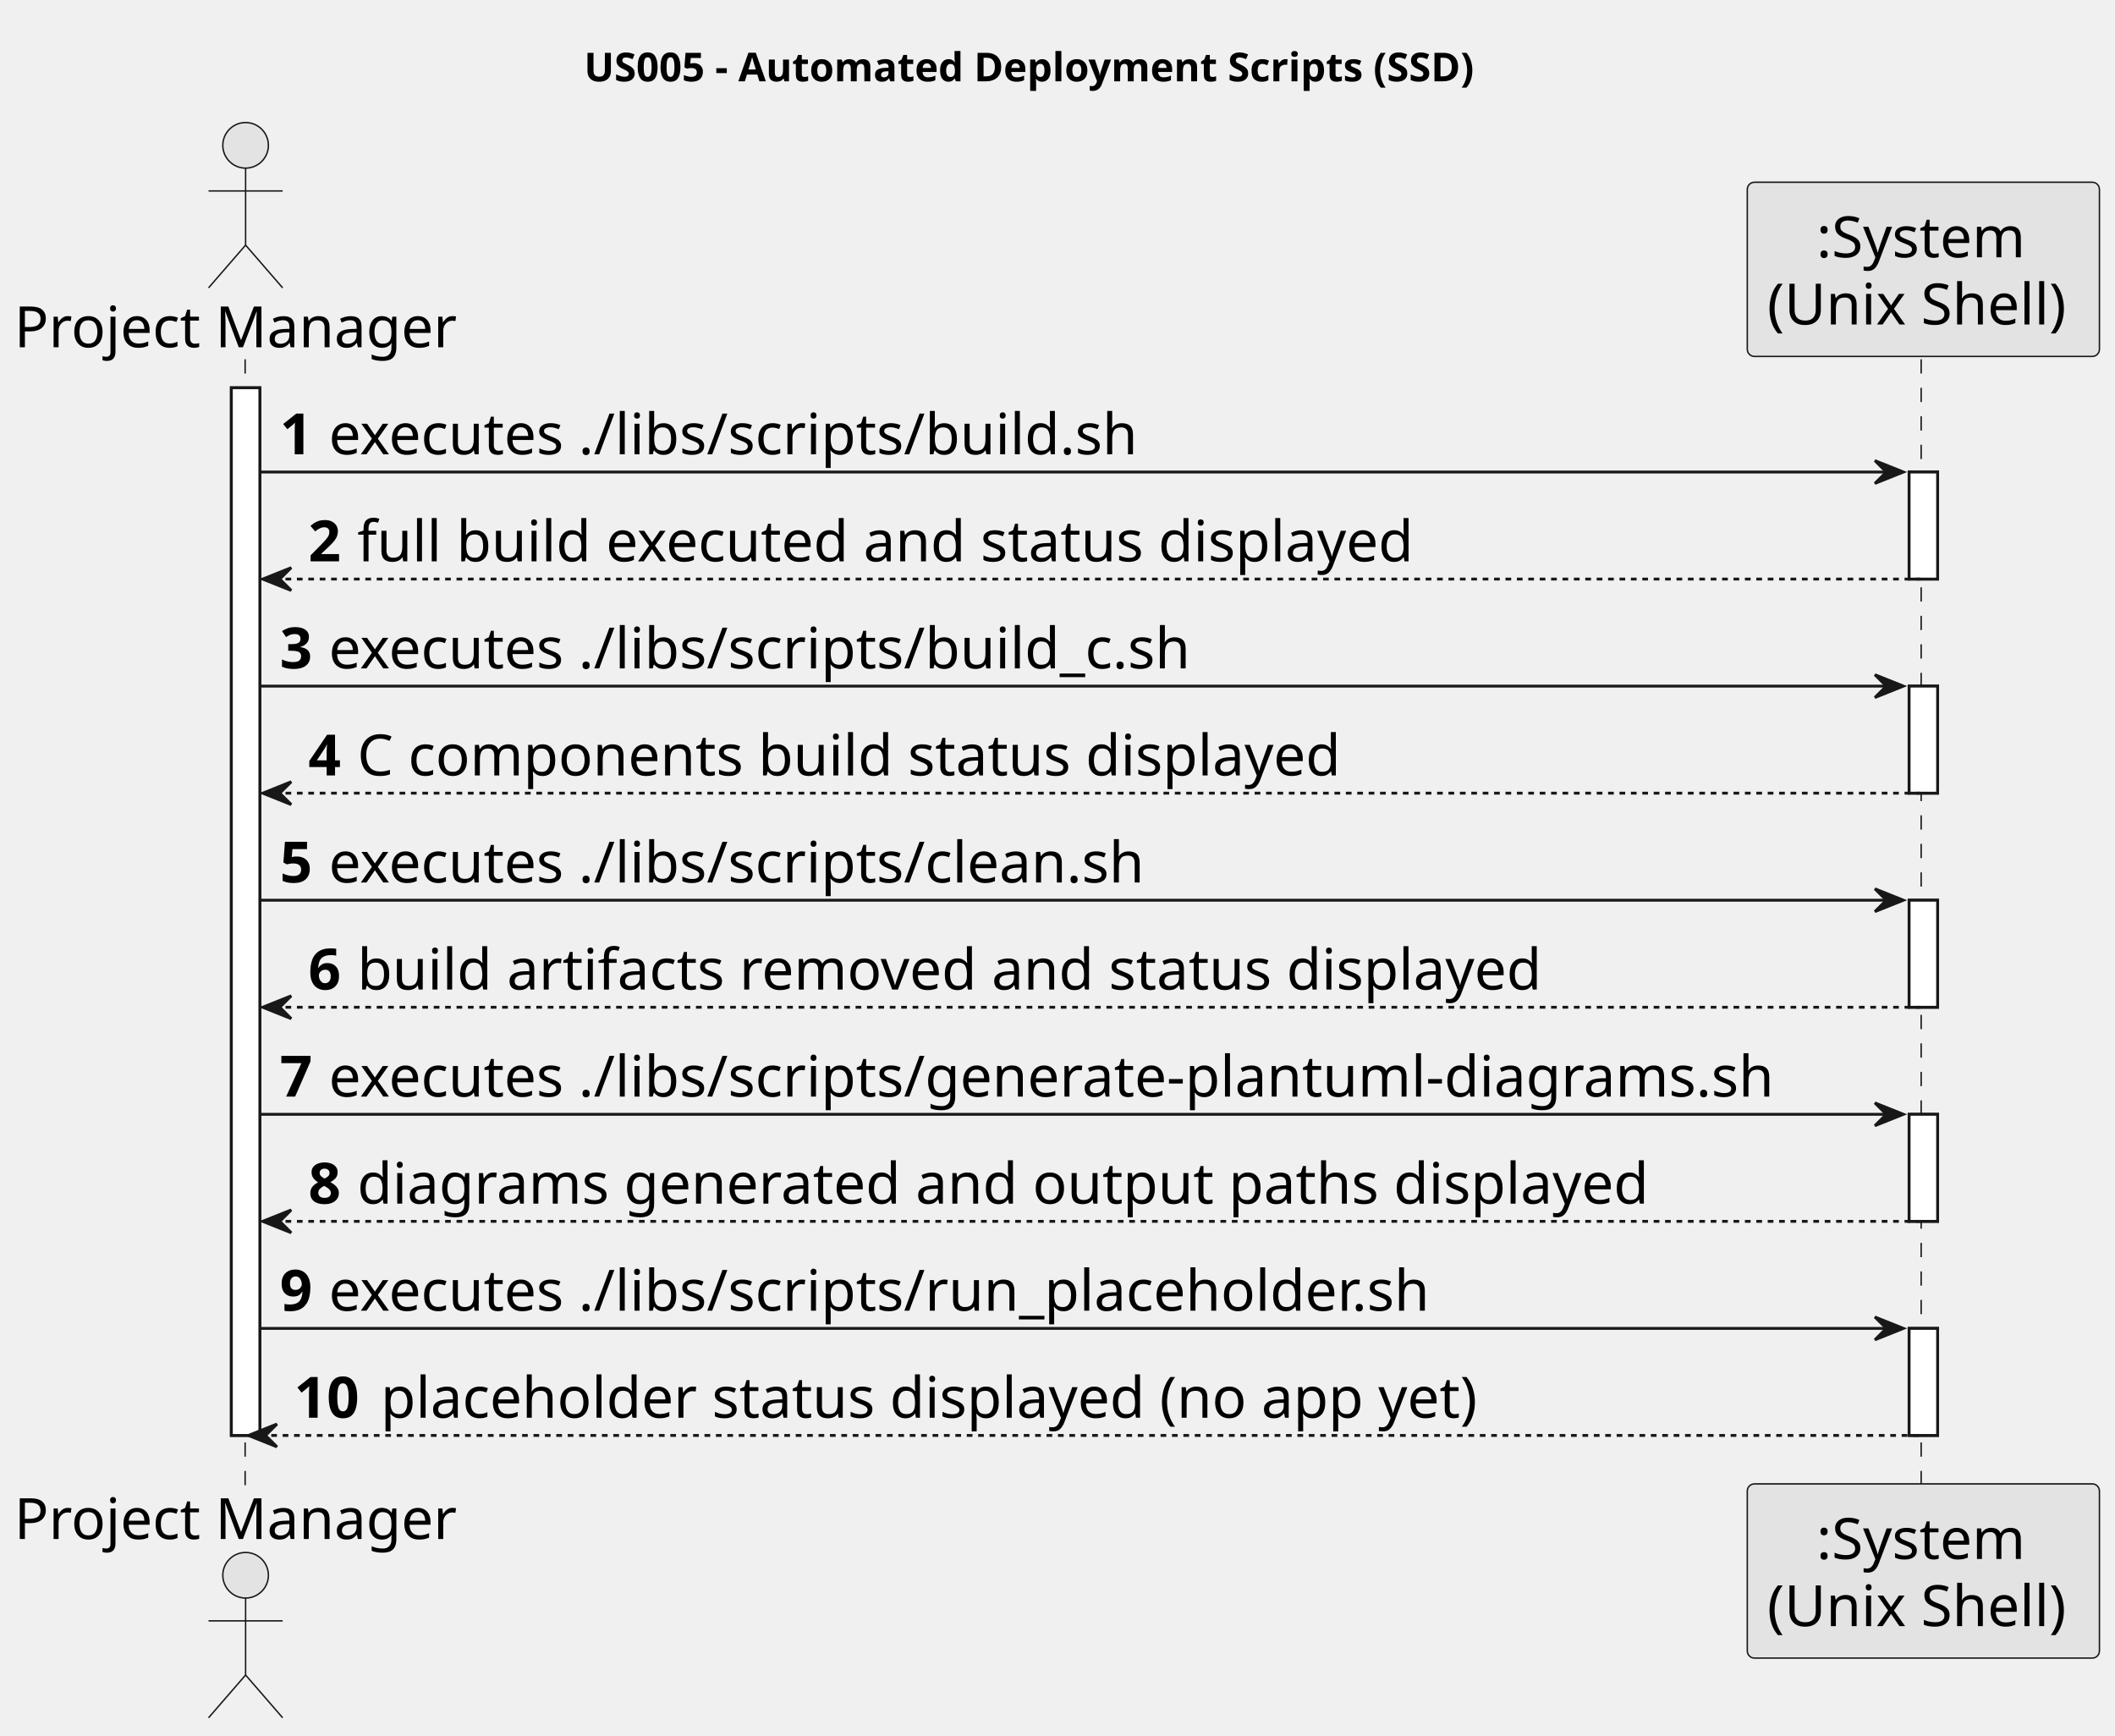
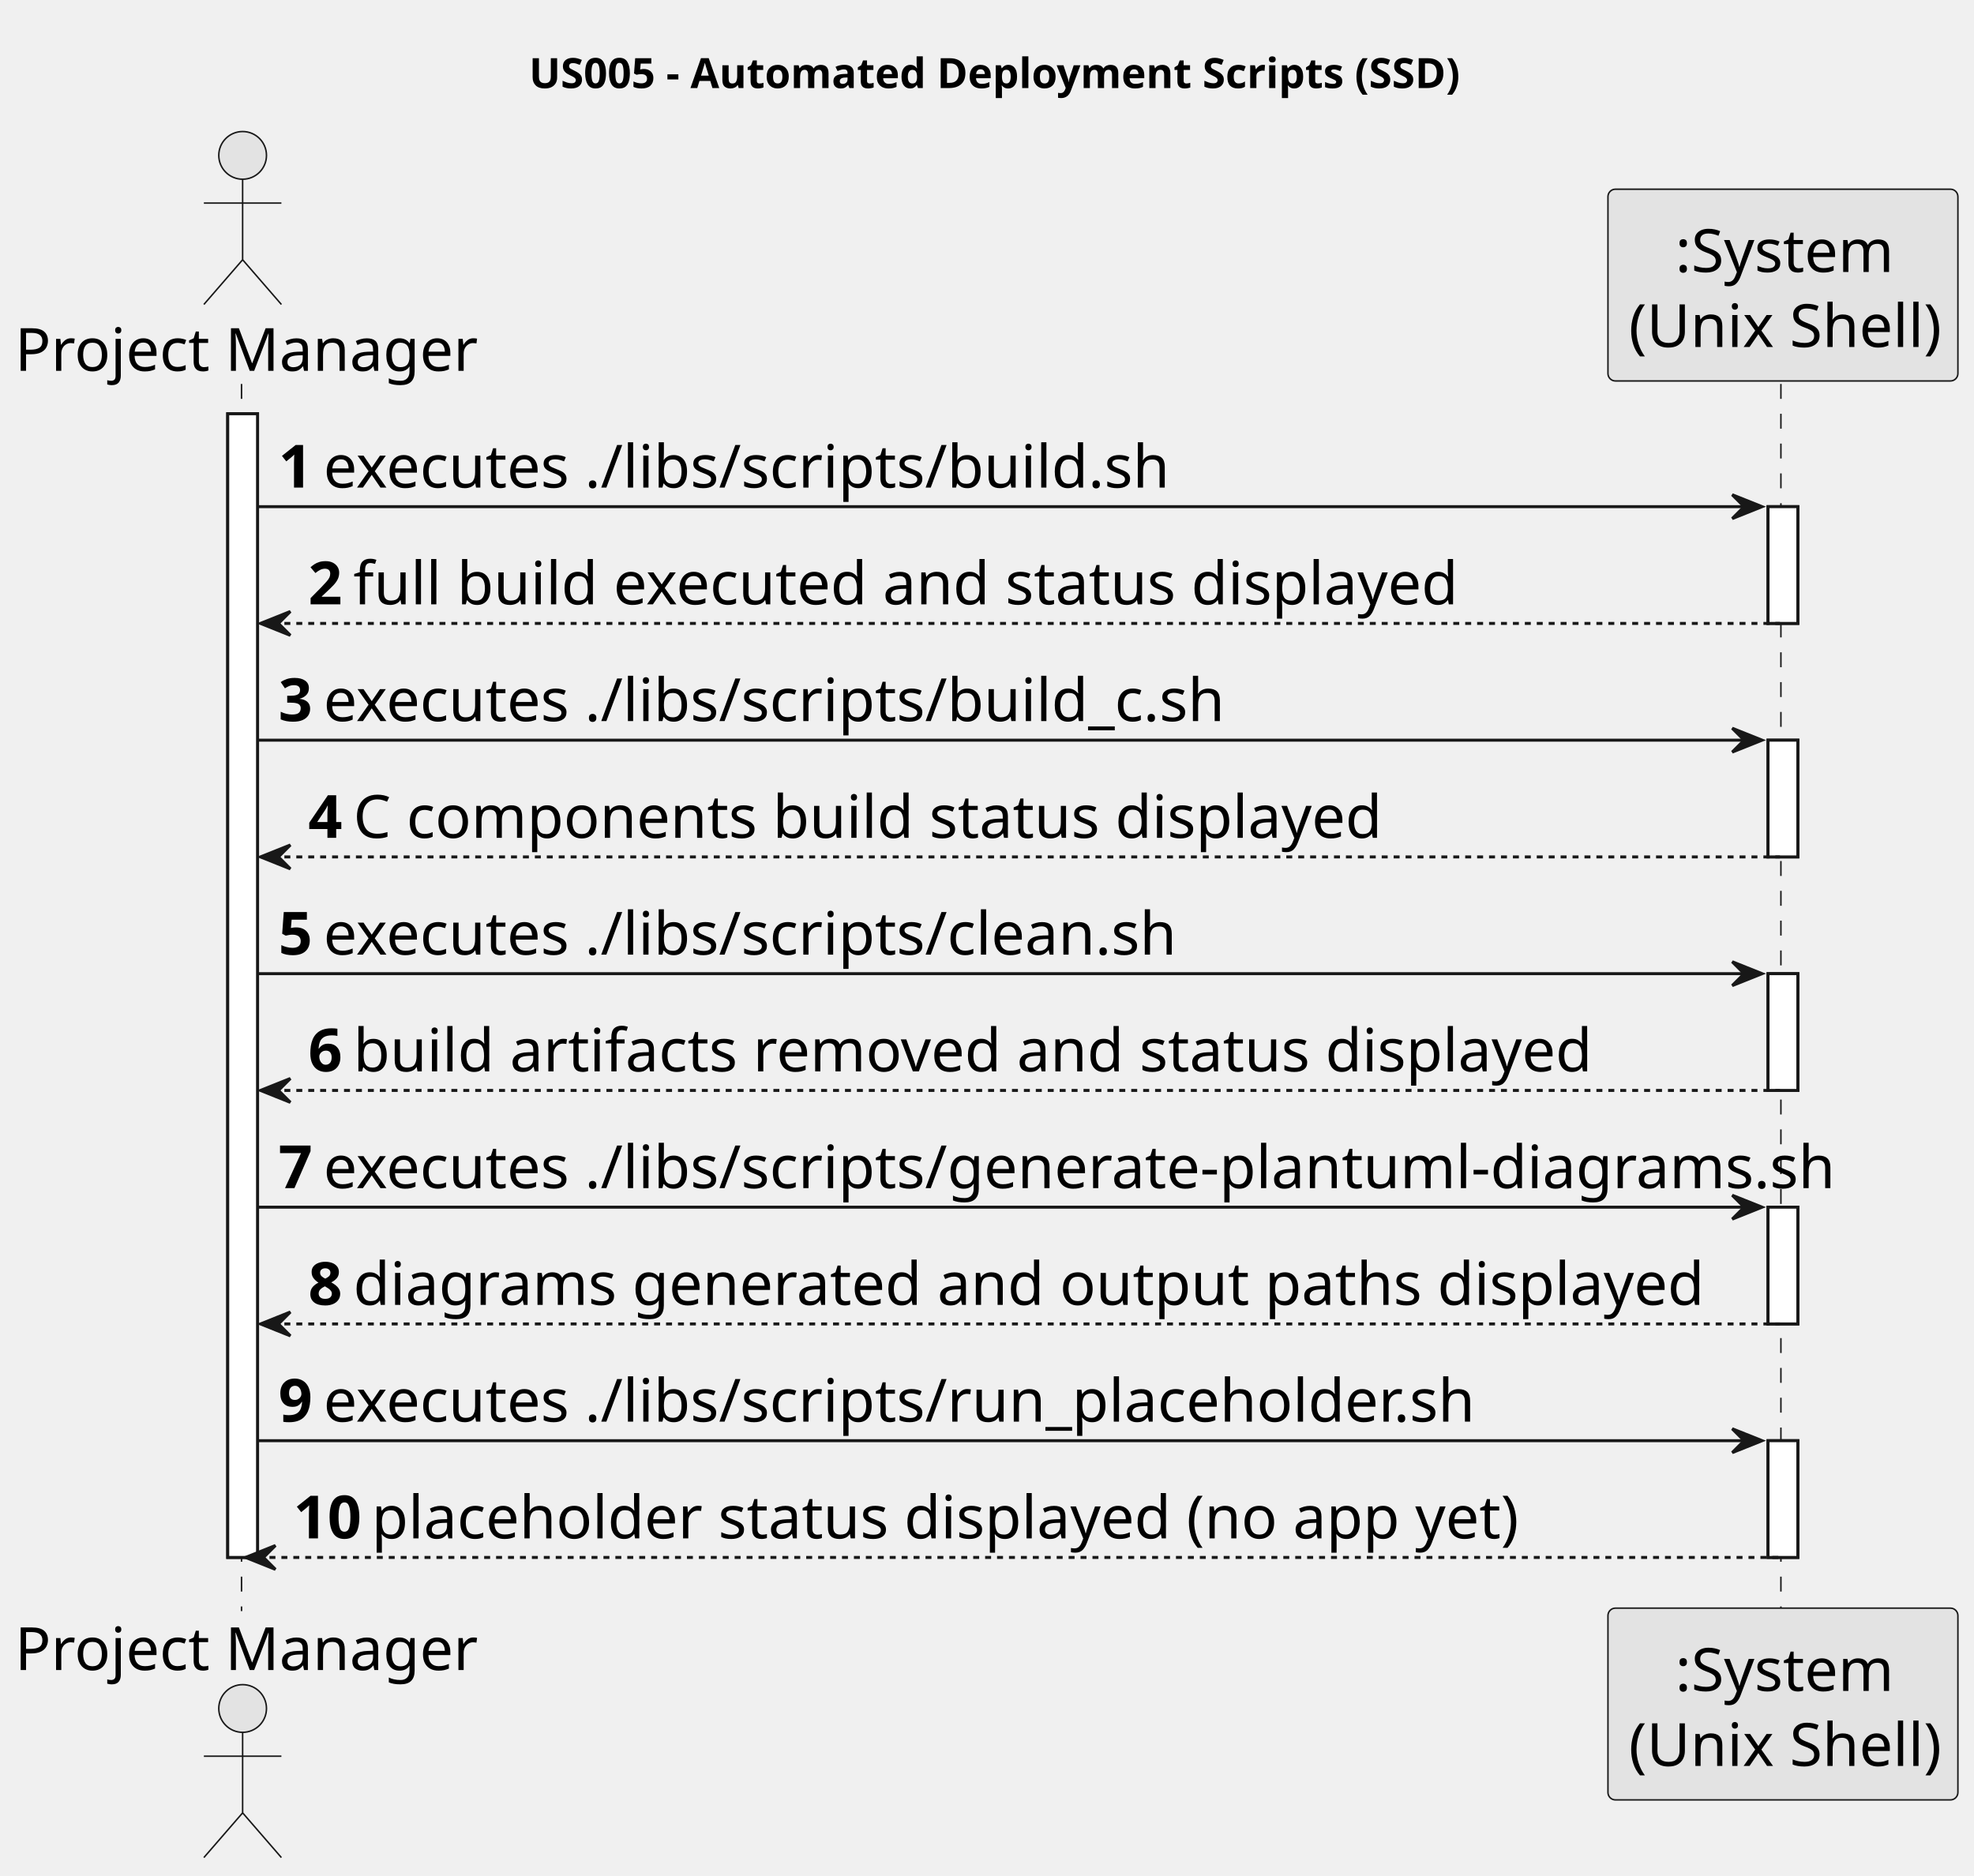
- <svg xmlns="http://www.w3.org/2000/svg" contentStyleType="text/css" data-diagram-type="SEQUENCE" height="609px" preserveAspectRatio="none" style="width:742px;height:609px;background:#FFFFFF;" version="1.1" viewBox="0 0 742 609" width="742px" zoomAndPan="magnify">
+ <svg xmlns="http://www.w3.org/2000/svg" contentStyleType="text/css" data-diagram-type="SEQUENCE" height="629px" preserveAspectRatio="none" style="width:662px;height:629px;background:#FFFFFF;" version="1.1" viewBox="0 0 662 629" width="662px" zoomAndPan="magnify">
  <defs />
  <g>
-     <text fill="#000000" font-family="sans-serif" font-size="14" font-weight="bold" lengthAdjust="spacing" textLength="330.695" x="204.922" y="28.535">US005 - Automated Deployment Scripts (SSD)</text>
+     <text fill="#000000" font-family="sans-serif" font-size="14" font-weight="bold" lengthAdjust="spacing" textLength="305.724" x="177.44" y="29.533">US005 - Automated Deployment Scripts (SSD)</text>
    <g>
-       <rect fill="#FFFFFF" height="367.547" style="stroke:#181818;stroke-width:1;" width="10" x="81.164" y="136.043" />
+       <rect fill="#FFFFFF" height="383.562" style="stroke:#181818;stroke-width:1;" width="10" x="76.369" y="138.766" />
    </g>
    <g>
-       <rect fill="#FFFFFF" height="37.555" style="stroke:#181818;stroke-width:1;" width="10" x="669.769" y="165.598" />
+       <rect fill="#FFFFFF" height="39.156" style="stroke:#181818;stroke-width:1;" width="10" x="592.924" y="169.922" />
    </g>
    <g>
-       <rect fill="#FFFFFF" height="37.555" style="stroke:#181818;stroke-width:1;" width="10" x="669.769" y="240.707" />
+       <rect fill="#FFFFFF" height="39.156" style="stroke:#181818;stroke-width:1;" width="10" x="592.924" y="248.234" />
    </g>
    <g>
-       <rect fill="#FFFFFF" height="37.555" style="stroke:#181818;stroke-width:1;" width="10" x="669.769" y="315.816" />
+       <rect fill="#FFFFFF" height="39.156" style="stroke:#181818;stroke-width:1;" width="10" x="592.924" y="326.547" />
    </g>
    <g>
-       <rect fill="#FFFFFF" height="37.555" style="stroke:#181818;stroke-width:1;" width="10" x="669.769" y="390.926" />
+       <rect fill="#FFFFFF" height="39.156" style="stroke:#181818;stroke-width:1;" width="10" x="592.924" y="404.859" />
    </g>
    <g>
-       <rect fill="#FFFFFF" height="37.555" style="stroke:#181818;stroke-width:1;" width="10" x="669.769" y="466.035" />
+       <rect fill="#FFFFFF" height="39.156" style="stroke:#181818;stroke-width:1;" width="10" x="592.924" y="483.172" />
    </g>
    <g class="participant-lifeline" data-entity-uid="part1" data-qualified-name="PM" id="part1-lifeline">
      <g>
-         <rect fill="#000000" fill-opacity="0" height="395.547" width="8" x="82.164" y="126.043" />
-         <line style="stroke:#181818;stroke-width:0.5;stroke-dasharray:5,5;" x1="86" x2="86" y1="126.043" y2="521.59" />
+         <rect fill="#000000" fill-opacity="0" height="411.562" width="8" x="77.369" y="128.766" />
+         <line style="stroke:#181818;stroke-width:0.5;stroke-dasharray:5,5;" x1="81" x2="81" y1="128.766" y2="540.328" />
      </g>
    </g>
    <g class="participant-lifeline" data-entity-uid="part2" data-qualified-name="Shell" id="part2-lifeline">
      <g>
-         <rect fill="#000000" fill-opacity="0" height="395.547" width="8" x="670.769" y="126.043" />
-         <line style="stroke:#181818;stroke-width:0.5;stroke-dasharray:5,5;" x1="673.999" x2="673.999" y1="126.043" y2="521.59" />
+         <rect fill="#000000" fill-opacity="0" height="411.562" width="8" x="593.924" y="128.766" />
+         <line style="stroke:#181818;stroke-width:0.5;stroke-dasharray:5,5;" x1="597.244" x2="597.244" y1="128.766" y2="540.328" />
      </g>
    </g>
    <g class="participant participant-head" data-entity-uid="part1" data-qualified-name="PM" id="part1-head">
-       <text fill="#000000" font-family="sans-serif" font-size="20" lengthAdjust="spacing" textLength="156.328" x="5" y="121.824">Project Manager</text>
-       <ellipse cx="86.164" cy="50.988" fill="#E3E3E3" rx="8" ry="8" style="stroke:#181818;stroke-width:0.5;" />
-       <path d="M86.164,58.988 L86.164,85.988 M73.164,66.988 L99.164,66.988 M86.164,85.988 L73.164,100.988 M86.164,85.988 L99.164,100.988" fill="none" style="stroke:#181818;stroke-width:0.5;" />
+       <text fill="#000000" font-family="sans-serif" font-size="20" lengthAdjust="spacing" textLength="146.738" x="5" y="124.371">Project Manager</text>
+       <ellipse cx="81.369" cy="52.109" fill="#E3E3E3" rx="8" ry="8" style="stroke:#181818;stroke-width:0.5;" />
+       <path d="M81.369,60.109 L81.369,87.109 M68.369,68.109 L94.369,68.109 M81.369,87.109 L68.369,102.109 M81.369,87.109 L94.369,102.109" fill="none" style="stroke:#181818;stroke-width:0.5;" />
    </g>
    <g class="participant participant-tail" data-entity-uid="part1" data-qualified-name="PM" id="part1-tail">
-       <text fill="#000000" font-family="sans-serif" font-size="20" lengthAdjust="spacing" textLength="156.328" x="5" y="539.926">Project Manager</text>
-       <ellipse cx="86.164" cy="552.644" fill="#E3E3E3" rx="8" ry="8" style="stroke:#181818;stroke-width:0.5;" />
-       <path d="M86.164,560.644 L86.164,587.644 M73.164,568.644 L99.164,568.644 M86.164,587.644 L73.164,602.644 M86.164,587.644 L99.164,602.644" fill="none" style="stroke:#181818;stroke-width:0.5;" />
+       <text fill="#000000" font-family="sans-serif" font-size="20" lengthAdjust="spacing" textLength="146.738" x="5" y="560.09">Project Manager</text>
+       <ellipse cx="81.369" cy="572.984" fill="#E3E3E3" rx="8" ry="8" style="stroke:#181818;stroke-width:0.5;" />
+       <path d="M81.369,580.984 L81.369,607.984 M68.369,588.984 L94.369,588.984 M81.369,607.984 L68.369,622.984 M81.369,607.984 L94.369,622.984" fill="none" style="stroke:#181818;stroke-width:0.5;" />
    </g>
    <g class="participant participant-head" data-entity-uid="part2" data-qualified-name="Shell" id="part2-head">
-       <rect fill="#E3E3E3" height="61.109" rx="2.5" ry="2.5" style="stroke:#181818;stroke-width:0.5;" width="123.541" x="612.999" y="63.934" />
-       <text fill="#000000" font-family="sans-serif" font-size="20" lengthAdjust="spacing" textLength="75.039" x="637.25" y="90.269">:System</text>
-       <text fill="#000000" font-family="sans-serif" font-size="20" lengthAdjust="spacing" textLength="109.541" x="619.999" y="113.824">(Unix Shell)</text>
+       <rect fill="#E3E3E3" height="64.312" rx="2.5" ry="2.5" style="stroke:#181818;stroke-width:0.5;" width="117.359" x="539.244" y="63.453" />
+       <text fill="#000000" font-family="sans-serif" font-size="20" lengthAdjust="spacing" textLength="72.236" x="561.806" y="91.215">:System</text>
+       <text fill="#000000" font-family="sans-serif" font-size="20" lengthAdjust="spacing" textLength="103.359" x="546.244" y="116.371">(Unix Shell)</text>
    </g>
    <g class="participant participant-tail" data-entity-uid="part2" data-qualified-name="Shell" id="part2-tail">
-       <rect fill="#E3E3E3" height="61.109" rx="2.5" ry="2.5" style="stroke:#181818;stroke-width:0.5;" width="123.541" x="612.999" y="520.59" />
-       <text fill="#000000" font-family="sans-serif" font-size="20" lengthAdjust="spacing" textLength="75.039" x="637.25" y="546.926">:System</text>
-       <text fill="#000000" font-family="sans-serif" font-size="20" lengthAdjust="spacing" textLength="109.541" x="619.999" y="570.481">(Unix Shell)</text>
+       <rect fill="#E3E3E3" height="64.312" rx="2.5" ry="2.5" style="stroke:#181818;stroke-width:0.5;" width="117.359" x="539.244" y="539.328" />
+       <text fill="#000000" font-family="sans-serif" font-size="20" lengthAdjust="spacing" textLength="72.236" x="561.806" y="567.09">:System</text>
+       <text fill="#000000" font-family="sans-serif" font-size="20" lengthAdjust="spacing" textLength="103.359" x="546.244" y="592.246">(Unix Shell)</text>
    </g>
    <g>
-       <rect fill="#FFFFFF" height="367.547" style="stroke:#181818;stroke-width:1;" width="10" x="81.164" y="136.043" />
+       <rect fill="#FFFFFF" height="383.562" style="stroke:#181818;stroke-width:1;" width="10" x="76.369" y="138.766" />
    </g>
    <g>
-       <rect fill="#FFFFFF" height="37.555" style="stroke:#181818;stroke-width:1;" width="10" x="669.769" y="165.598" />
+       <rect fill="#FFFFFF" height="39.156" style="stroke:#181818;stroke-width:1;" width="10" x="592.924" y="169.922" />
    </g>
    <g>
-       <rect fill="#FFFFFF" height="37.555" style="stroke:#181818;stroke-width:1;" width="10" x="669.769" y="240.707" />
+       <rect fill="#FFFFFF" height="39.156" style="stroke:#181818;stroke-width:1;" width="10" x="592.924" y="248.234" />
    </g>
    <g>
-       <rect fill="#FFFFFF" height="37.555" style="stroke:#181818;stroke-width:1;" width="10" x="669.769" y="315.816" />
+       <rect fill="#FFFFFF" height="39.156" style="stroke:#181818;stroke-width:1;" width="10" x="592.924" y="326.547" />
    </g>
    <g>
-       <rect fill="#FFFFFF" height="37.555" style="stroke:#181818;stroke-width:1;" width="10" x="669.769" y="390.926" />
+       <rect fill="#FFFFFF" height="39.156" style="stroke:#181818;stroke-width:1;" width="10" x="592.924" y="404.859" />
    </g>
    <g>
-       <rect fill="#FFFFFF" height="37.555" style="stroke:#181818;stroke-width:1;" width="10" x="669.769" y="466.035" />
+       <rect fill="#FFFFFF" height="39.156" style="stroke:#181818;stroke-width:1;" width="10" x="592.924" y="483.172" />
    </g>
    <g class="message" data-entity-1="part1" data-entity-2="part2" id="msg1">
-       <polygon fill="#181818" points="657.769,161.598,667.769,165.598,657.769,169.598,661.769,165.598" style="stroke:#181818;stroke-width:1;" />
-       <line style="stroke:#181818;stroke-width:1;" x1="91.164" x2="663.769" y1="165.598" y2="165.598" />
-       <text fill="#000000" font-family="sans-serif" font-size="20" font-weight="bold" lengthAdjust="spacing" textLength="13.193" x="98.164" y="159.379">1</text>
-       <text fill="#000000" font-family="sans-serif" font-size="20" lengthAdjust="spacing" textLength="307.246" x="115.357" y="159.379">executes ./libs/scripts/build.sh</text>
+       <polygon fill="#181818" points="580.924,165.922,590.924,169.922,580.924,173.922,584.924,169.922" style="stroke:#181818;stroke-width:1;" />
+       <line style="stroke:#181818;stroke-width:1;" x1="86.369" x2="586.924" y1="169.922" y2="169.922" />
+       <text fill="#000000" font-family="sans-serif" font-size="20" font-weight="bold" lengthAdjust="spacing" textLength="11.123" x="93.369" y="163.527">1</text>
+       <text fill="#000000" font-family="sans-serif" font-size="20" lengthAdjust="spacing" textLength="264.56" x="108.492" y="163.527">executes ./libs/scripts/build.sh</text>
    </g>
    <g class="message" data-entity-1="part2" data-entity-2="part1" id="msg2">
-       <polygon fill="#181818" points="102.164,199.152,92.164,203.152,102.164,207.152,98.164,203.152" style="stroke:#181818;stroke-width:1;" />
-       <line style="stroke:#181818;stroke-width:1;stroke-dasharray:2,2;" x1="96.164" x2="673.769" y1="203.152" y2="203.152" />
-       <text fill="#000000" font-family="sans-serif" font-size="20" font-weight="bold" lengthAdjust="spacing" textLength="13.193" x="108.164" y="196.934">2</text>
-       <text fill="#000000" font-family="sans-serif" font-size="20" lengthAdjust="spacing" textLength="387.549" x="125.357" y="196.934">full build executed and status displayed</text>
+       <polygon fill="#181818" points="97.369,205.078,87.369,209.078,97.369,213.078,93.369,209.078" style="stroke:#181818;stroke-width:1;" />
+       <line style="stroke:#181818;stroke-width:1;stroke-dasharray:2,2;" x1="91.369" x2="596.924" y1="209.078" y2="209.078" />
+       <text fill="#000000" font-family="sans-serif" font-size="20" font-weight="bold" lengthAdjust="spacing" textLength="11.123" x="103.369" y="202.684">2</text>
+       <text fill="#000000" font-family="sans-serif" font-size="20" lengthAdjust="spacing" textLength="348.008" x="118.492" y="202.684">full build executed and status displayed</text>
    </g>
    <g class="message" data-entity-1="part1" data-entity-2="part2" id="msg3">
-       <polygon fill="#181818" points="657.769,236.707,667.769,240.707,657.769,244.707,661.769,240.707" style="stroke:#181818;stroke-width:1;" />
-       <line style="stroke:#181818;stroke-width:1;" x1="91.164" x2="663.769" y1="240.707" y2="240.707" />
-       <text fill="#000000" font-family="sans-serif" font-size="20" font-weight="bold" lengthAdjust="spacing" textLength="13.193" x="98.164" y="234.488">3</text>
-       <text fill="#000000" font-family="sans-serif" font-size="20" lengthAdjust="spacing" textLength="327.49" x="115.357" y="234.488">executes ./libs/scripts/build_c.sh</text>
+       <polygon fill="#181818" points="580.924,244.234,590.924,248.234,580.924,252.234,584.924,248.234" style="stroke:#181818;stroke-width:1;" />
+       <line style="stroke:#181818;stroke-width:1;" x1="86.369" x2="586.924" y1="248.234" y2="248.234" />
+       <text fill="#000000" font-family="sans-serif" font-size="20" font-weight="bold" lengthAdjust="spacing" textLength="11.123" x="93.369" y="241.84">3</text>
+       <text fill="#000000" font-family="sans-serif" font-size="20" lengthAdjust="spacing" textLength="285.684" x="108.492" y="241.84">executes ./libs/scripts/build_c.sh</text>
    </g>
    <g class="message" data-entity-1="part2" data-entity-2="part1" id="msg4">
-       <polygon fill="#181818" points="102.164,274.262,92.164,278.262,102.164,282.262,98.164,278.262" style="stroke:#181818;stroke-width:1;" />
-       <line style="stroke:#181818;stroke-width:1;stroke-dasharray:2,2;" x1="96.164" x2="673.769" y1="278.262" y2="278.262" />
-       <text fill="#000000" font-family="sans-serif" font-size="20" font-weight="bold" lengthAdjust="spacing" textLength="13.193" x="108.164" y="272.043">4</text>
-       <text fill="#000000" font-family="sans-serif" font-size="20" lengthAdjust="spacing" textLength="358.984" x="125.357" y="272.043">C components build status displayed</text>
+       <polygon fill="#181818" points="97.369,283.391,87.369,287.391,97.369,291.391,93.369,287.391" style="stroke:#181818;stroke-width:1;" />
+       <line style="stroke:#181818;stroke-width:1;stroke-dasharray:2,2;" x1="91.369" x2="596.924" y1="287.391" y2="287.391" />
+       <text fill="#000000" font-family="sans-serif" font-size="20" font-weight="bold" lengthAdjust="spacing" textLength="11.123" x="103.369" y="280.996">4</text>
+       <text fill="#000000" font-family="sans-serif" font-size="20" lengthAdjust="spacing" textLength="325.742" x="118.492" y="280.996">C components build status displayed</text>
    </g>
    <g class="message" data-entity-1="part1" data-entity-2="part2" id="msg5">
-       <polygon fill="#181818" points="657.769,311.816,667.769,315.816,657.769,319.816,661.769,315.816" style="stroke:#181818;stroke-width:1;" />
-       <line style="stroke:#181818;stroke-width:1;" x1="91.164" x2="663.769" y1="315.816" y2="315.816" />
-       <text fill="#000000" font-family="sans-serif" font-size="20" font-weight="bold" lengthAdjust="spacing" textLength="13.193" x="98.164" y="309.598">5</text>
-       <text fill="#000000" font-family="sans-serif" font-size="20" lengthAdjust="spacing" textLength="308.721" x="115.357" y="309.598">executes ./libs/scripts/clean.sh</text>
+       <polygon fill="#181818" points="580.924,322.547,590.924,326.547,580.924,330.547,584.924,326.547" style="stroke:#181818;stroke-width:1;" />
+       <line style="stroke:#181818;stroke-width:1;" x1="86.369" x2="586.924" y1="326.547" y2="326.547" />
+       <text fill="#000000" font-family="sans-serif" font-size="20" font-weight="bold" lengthAdjust="spacing" textLength="11.123" x="93.369" y="320.152">5</text>
+       <text fill="#000000" font-family="sans-serif" font-size="20" lengthAdjust="spacing" textLength="270.117" x="108.492" y="320.152">executes ./libs/scripts/clean.sh</text>
    </g>
    <g class="message" data-entity-1="part2" data-entity-2="part1" id="msg6">
-       <polygon fill="#181818" points="102.164,349.371,92.164,353.371,102.164,357.371,98.164,353.371" style="stroke:#181818;stroke-width:1;" />
-       <line style="stroke:#181818;stroke-width:1;stroke-dasharray:2,2;" x1="96.164" x2="673.769" y1="353.371" y2="353.371" />
-       <text fill="#000000" font-family="sans-serif" font-size="20" font-weight="bold" lengthAdjust="spacing" textLength="13.193" x="108.164" y="347.152">6</text>
-       <text fill="#000000" font-family="sans-serif" font-size="20" lengthAdjust="spacing" textLength="430.977" x="125.357" y="347.152">build artifacts removed and status displayed</text>
+       <polygon fill="#181818" points="97.369,361.703,87.369,365.703,97.369,369.703,93.369,365.703" style="stroke:#181818;stroke-width:1;" />
+       <line style="stroke:#181818;stroke-width:1;stroke-dasharray:2,2;" x1="91.369" x2="596.924" y1="365.703" y2="365.703" />
+       <text fill="#000000" font-family="sans-serif" font-size="20" font-weight="bold" lengthAdjust="spacing" textLength="11.123" x="103.369" y="359.309">6</text>
+       <text fill="#000000" font-family="sans-serif" font-size="20" lengthAdjust="spacing" textLength="389.102" x="118.492" y="359.309">build artifacts removed and status displayed</text>
    </g>
    <g class="message" data-entity-1="part1" data-entity-2="part2" id="msg7">
-       <polygon fill="#181818" points="657.769,386.926,667.769,390.926,657.769,394.926,661.769,390.926" style="stroke:#181818;stroke-width:1;" />
-       <line style="stroke:#181818;stroke-width:1;" x1="91.164" x2="663.769" y1="390.926" y2="390.926" />
-       <text fill="#000000" font-family="sans-serif" font-size="20" font-weight="bold" lengthAdjust="spacing" textLength="13.193" x="98.164" y="384.707">7</text>
-       <text fill="#000000" font-family="sans-serif" font-size="20" lengthAdjust="spacing" textLength="542.412" x="115.357" y="384.707">executes ./libs/scripts/generate-plantuml-diagrams.sh</text>
+       <polygon fill="#181818" points="580.924,400.859,590.924,404.859,580.924,408.859,584.924,404.859" style="stroke:#181818;stroke-width:1;" />
+       <line style="stroke:#181818;stroke-width:1;" x1="86.369" x2="586.924" y1="404.859" y2="404.859" />
+       <text fill="#000000" font-family="sans-serif" font-size="20" font-weight="bold" lengthAdjust="spacing" textLength="11.123" x="93.369" y="398.465">7</text>
+       <text fill="#000000" font-family="sans-serif" font-size="20" lengthAdjust="spacing" textLength="472.432" x="108.492" y="398.465">executes ./libs/scripts/generate-plantuml-diagrams.sh</text>
    </g>
    <g class="message" data-entity-1="part2" data-entity-2="part1" id="msg8">
-       <polygon fill="#181818" points="102.164,424.481,92.164,428.481,102.164,432.481,98.164,428.481" style="stroke:#181818;stroke-width:1;" />
-       <line style="stroke:#181818;stroke-width:1;stroke-dasharray:2,2;" x1="96.164" x2="673.769" y1="428.481" y2="428.481" />
-       <text fill="#000000" font-family="sans-serif" font-size="20" font-weight="bold" lengthAdjust="spacing" textLength="13.193" x="108.164" y="422.262">8</text>
-       <text fill="#000000" font-family="sans-serif" font-size="20" lengthAdjust="spacing" textLength="465.81" x="125.357" y="422.262">diagrams generated and output paths displayed</text>
+       <polygon fill="#181818" points="97.369,440.016,87.369,444.016,97.369,448.016,93.369,444.016" style="stroke:#181818;stroke-width:1;" />
+       <line style="stroke:#181818;stroke-width:1;stroke-dasharray:2,2;" x1="91.369" x2="596.924" y1="444.016" y2="444.016" />
+       <text fill="#000000" font-family="sans-serif" font-size="20" font-weight="bold" lengthAdjust="spacing" textLength="11.123" x="103.369" y="437.621">8</text>
+       <text fill="#000000" font-family="sans-serif" font-size="20" lengthAdjust="spacing" textLength="422.519" x="118.492" y="437.621">diagrams generated and output paths displayed</text>
    </g>
    <g class="message" data-entity-1="part1" data-entity-2="part2" id="msg9">
-       <polygon fill="#181818" points="657.769,462.035,667.769,466.035,657.769,470.035,661.769,466.035" style="stroke:#181818;stroke-width:1;" />
-       <line style="stroke:#181818;stroke-width:1;" x1="91.164" x2="663.769" y1="466.035" y2="466.035" />
-       <text fill="#000000" font-family="sans-serif" font-size="20" font-weight="bold" lengthAdjust="spacing" textLength="13.193" x="98.164" y="459.816">9</text>
-       <text fill="#000000" font-family="sans-serif" font-size="20" lengthAdjust="spacing" textLength="414.297" x="115.357" y="459.816">executes ./libs/scripts/run_placeholder.sh</text>
+       <polygon fill="#181818" points="580.924,479.172,590.924,483.172,580.924,487.172,584.924,483.172" style="stroke:#181818;stroke-width:1;" />
+       <line style="stroke:#181818;stroke-width:1;" x1="86.369" x2="586.924" y1="483.172" y2="483.172" />
+       <text fill="#000000" font-family="sans-serif" font-size="20" font-weight="bold" lengthAdjust="spacing" textLength="11.123" x="93.369" y="476.777">9</text>
+       <text fill="#000000" font-family="sans-serif" font-size="20" lengthAdjust="spacing" textLength="365.742" x="108.492" y="476.777">executes ./libs/scripts/run_placeholder.sh</text>
    </g>
    <g class="message" data-entity-1="part2" data-entity-2="part1" id="msg10">
-       <polygon fill="#181818" points="97.164,499.59,87.164,503.59,97.164,507.59,93.164,503.59" style="stroke:#181818;stroke-width:1;" />
-       <line style="stroke:#181818;stroke-width:1;stroke-dasharray:2,2;" x1="91.164" x2="673.769" y1="503.59" y2="503.59" />
-       <text fill="#000000" font-family="sans-serif" font-size="20" font-weight="bold" lengthAdjust="spacing" textLength="26.387" x="103.164" y="497.371">10</text>
-       <text fill="#000000" font-family="sans-serif" font-size="20" lengthAdjust="spacing" textLength="398.799" x="133.551" y="497.371">placeholder status displayed (no app yet)</text>
+       <polygon fill="#181818" points="92.369,518.328,82.369,522.328,92.369,526.328,88.369,522.328" style="stroke:#181818;stroke-width:1;" />
+       <line style="stroke:#181818;stroke-width:1;stroke-dasharray:2,2;" x1="86.369" x2="596.924" y1="522.328" y2="522.328" />
+       <text fill="#000000" font-family="sans-serif" font-size="20" font-weight="bold" lengthAdjust="spacing" textLength="22.246" x="98.369" y="515.934">10</text>
+       <text fill="#000000" font-family="sans-serif" font-size="20" lengthAdjust="spacing" textLength="364.668" x="124.615" y="515.934">placeholder status displayed (no app yet)</text>
    </g>
  </g>
</svg>
